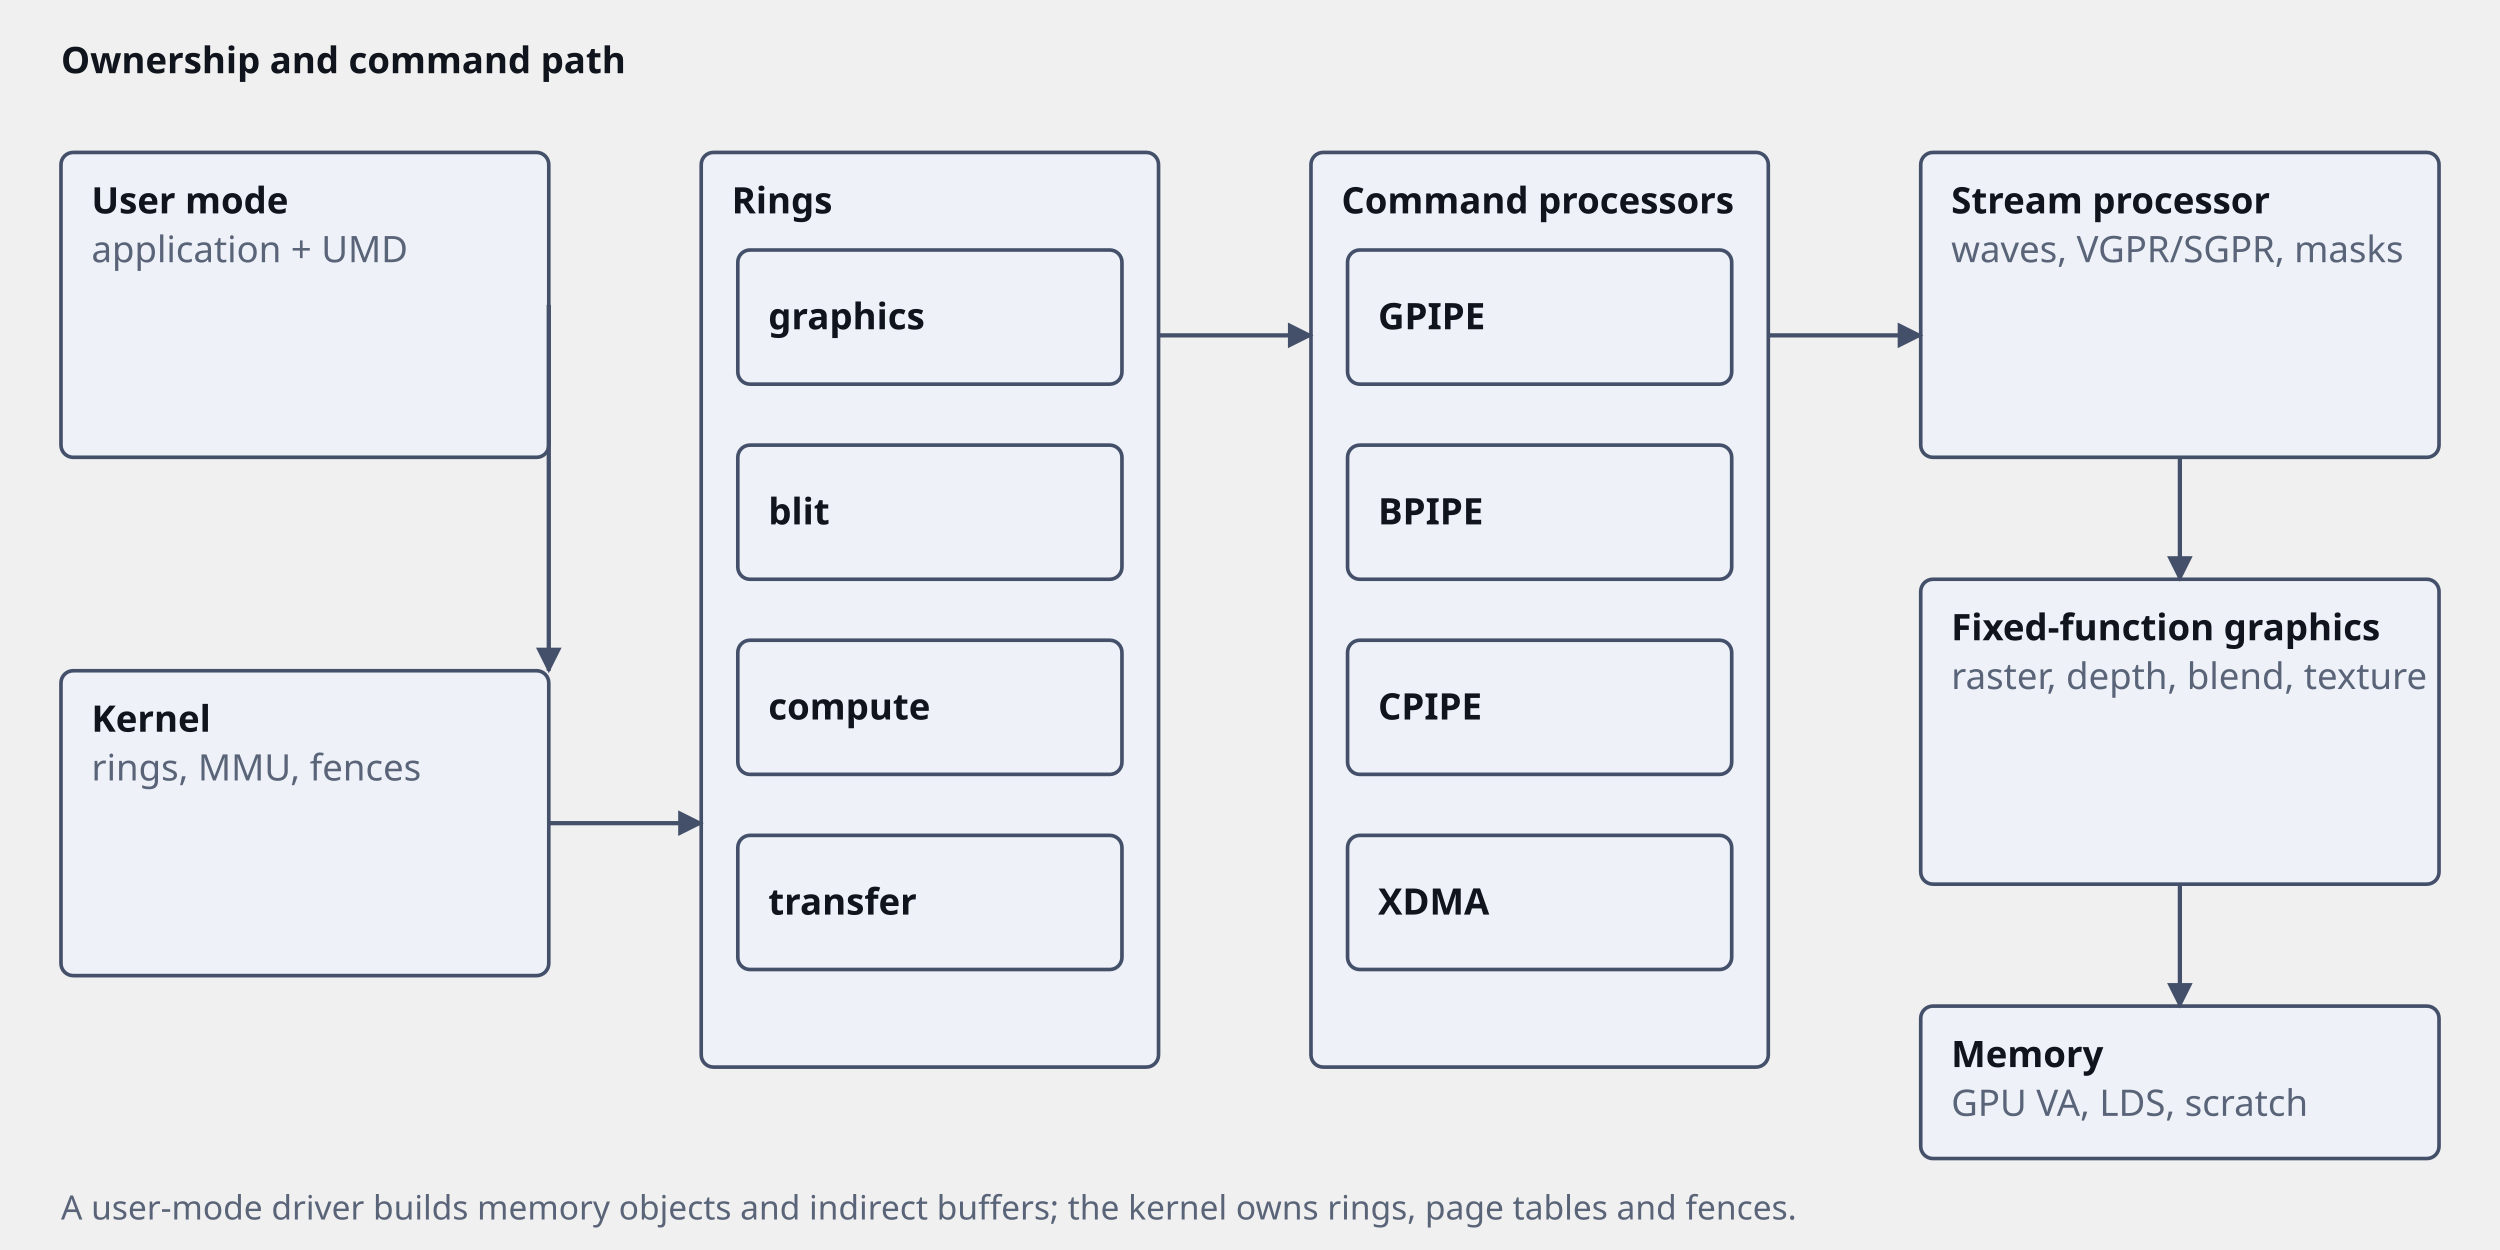
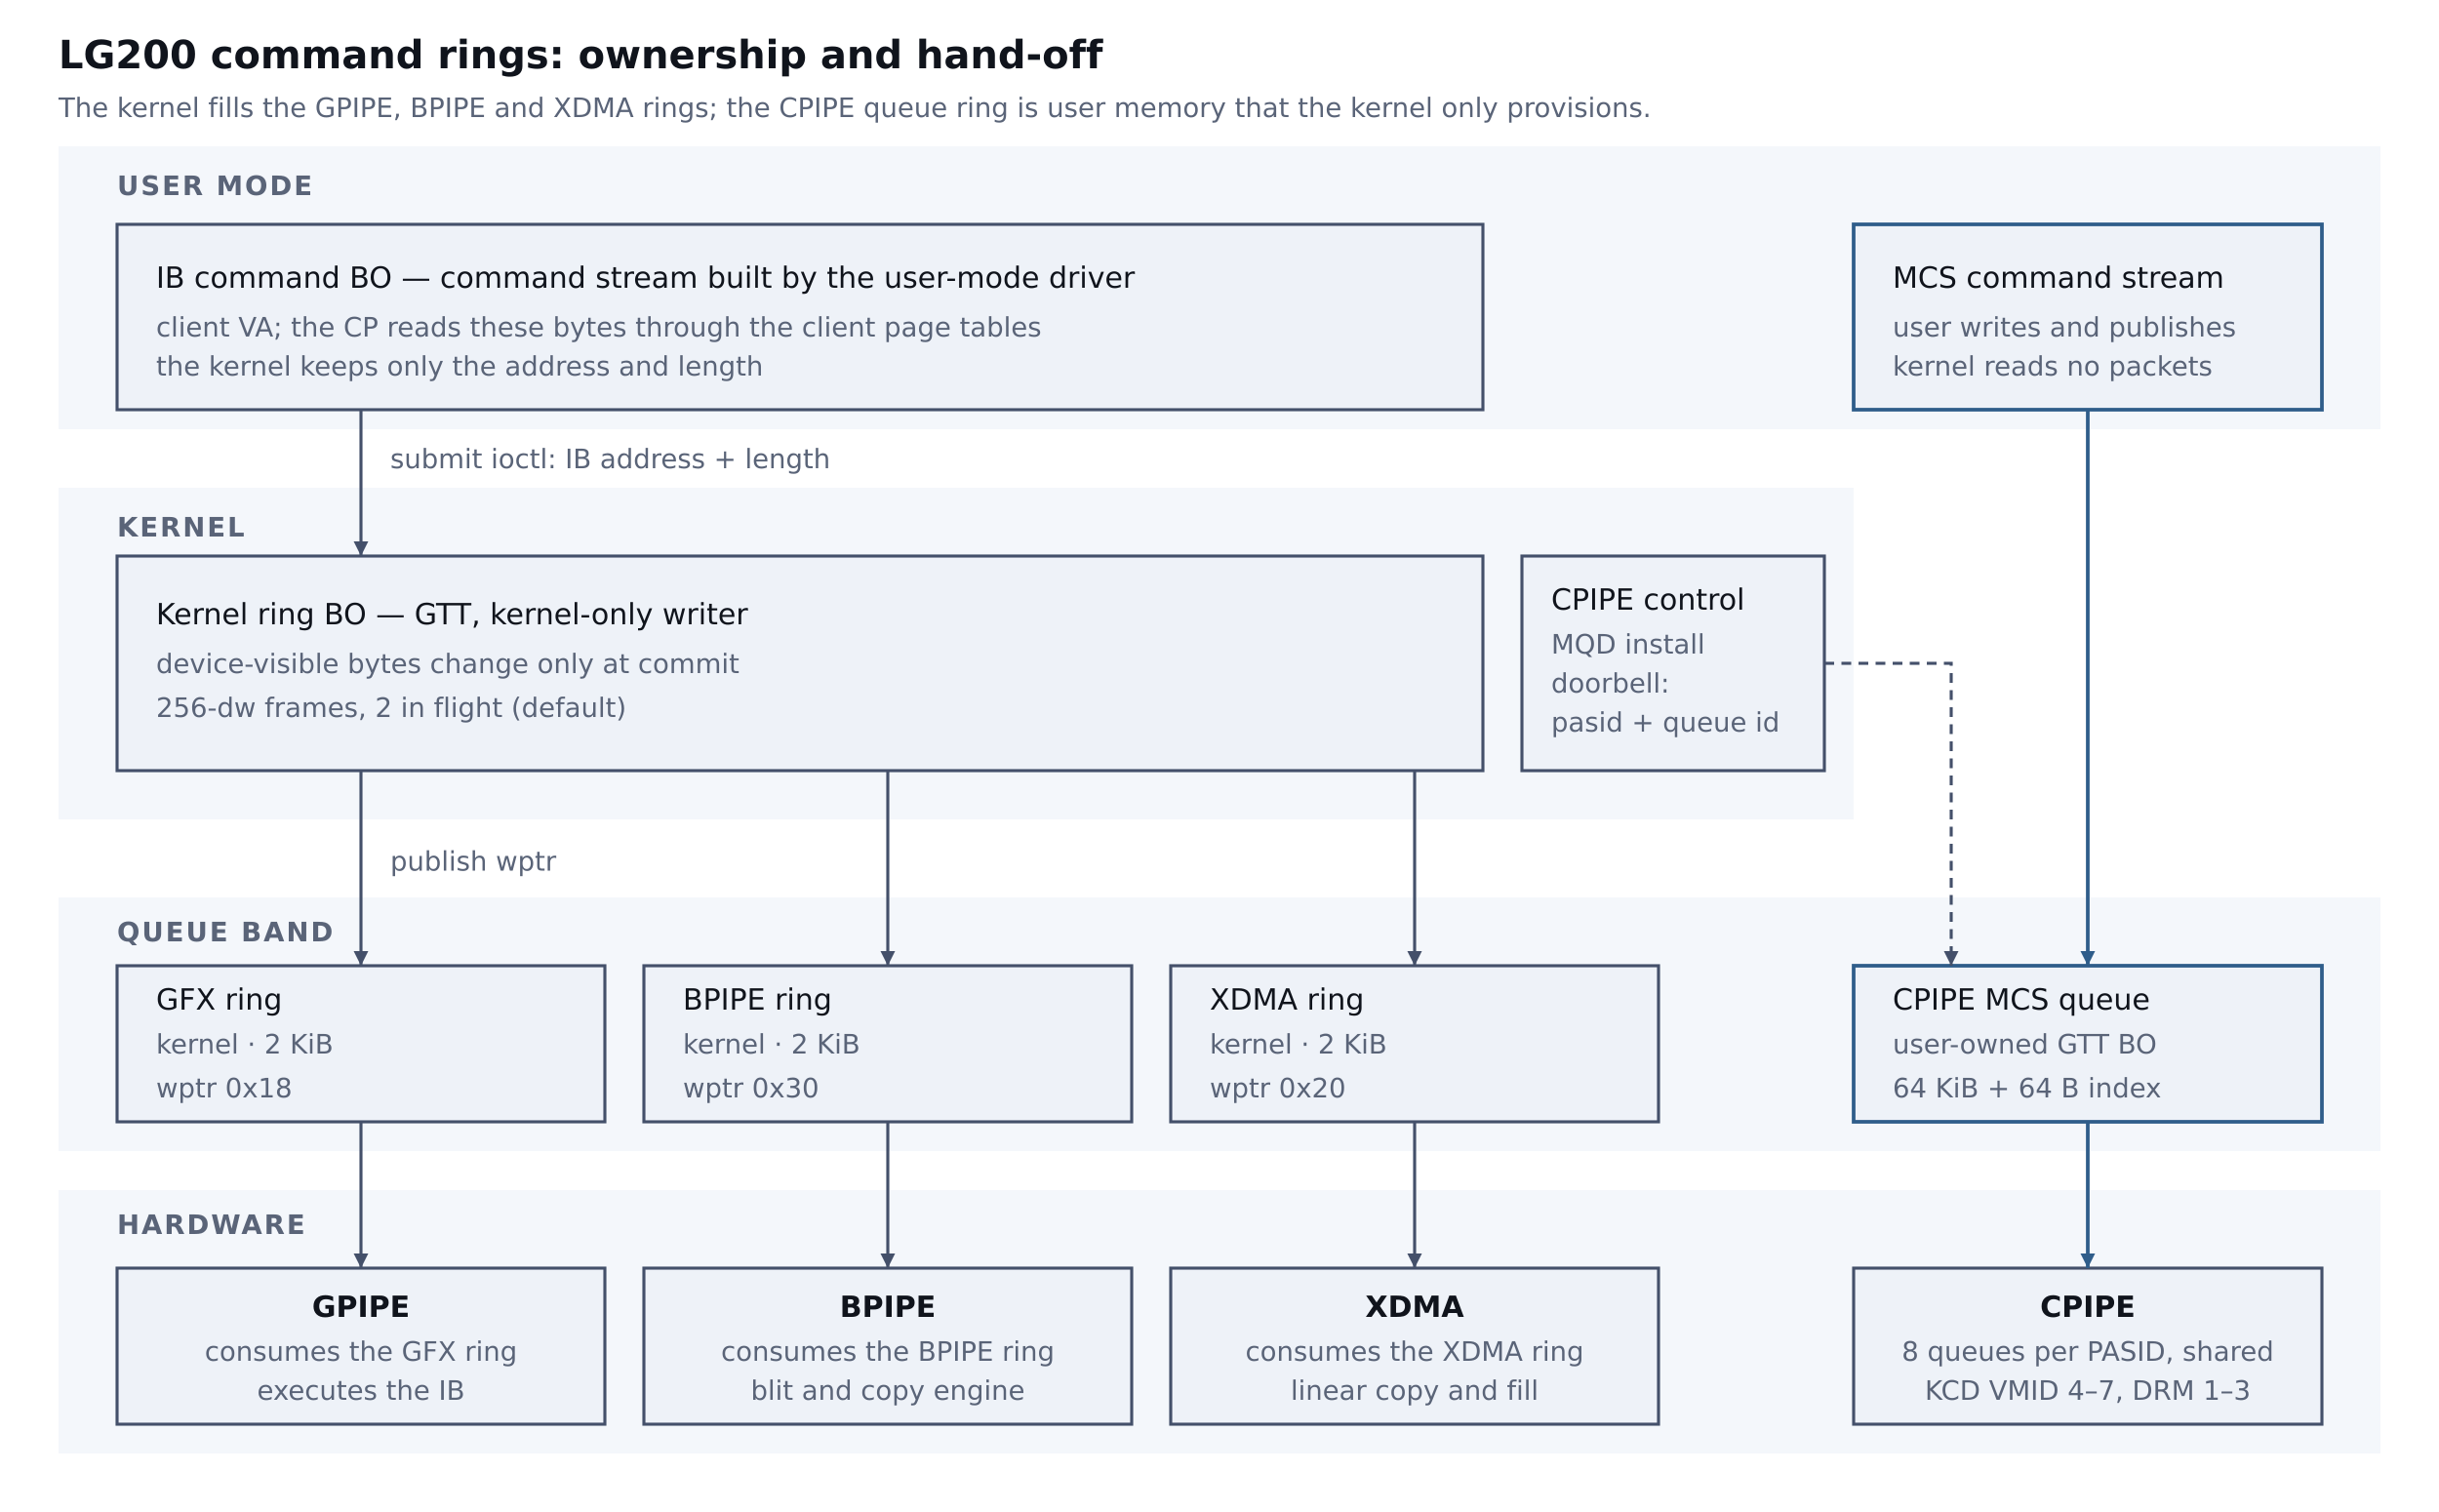
- <svg xmlns="http://www.w3.org/2000/svg" viewBox="0 0 820 410" width="820" height="410" font-family="ui-sans-serif, system-ui, sans-serif" font-size="12">
+ <svg xmlns="http://www.w3.org/2000/svg" width="1000" height="620" viewBox="0 0 1000 620" font-family="DejaVu Sans, sans-serif">
  <defs>
-     <marker id="a" viewBox="0 0 10 10" refX="9" refY="5" markerWidth="6" markerHeight="6" orient="auto-start-reverse">
-       <path d="M0 0L10 5L0 10z" fill="#44506a" />
+     <marker id="ah" viewBox="0 0 6 6" refX="6" refY="3" markerWidth="6" markerHeight="6" markerUnits="userSpaceOnUse" orient="auto">
+       <path d="M0,0 L6,3 L0,6 z" fill="#44506a" />
+     </marker>
+     <marker id="aha" viewBox="0 0 6 6" refX="6" refY="3" markerWidth="6" markerHeight="6" markerUnits="userSpaceOnUse" orient="auto">
+       <path d="M0,0 L6,3 L0,6 z" fill="#2f5d8a" />
    </marker>
  </defs>
-   <style>.b{fill:#eef2f8;stroke:#44506a;stroke-width:1.2}.t{fill:#10141c}.m{fill:#5a6478}.a{stroke:#44506a;stroke-width:1.4;fill:none;marker-end:url(#a)}.d{fill:#fff;stroke:#44506a;stroke-width:1.1}.x{stroke:#5a6478;stroke-width:1.2;fill:none;stroke-dasharray:5 4}</style>
-   <text class="t" x="20" y="24" font-weight="700">Ownership and command path</text>
-   <rect class="b" x="20" y="50" width="160" height="100" rx="4" />
-   <text class="t" x="30" y="70" font-weight="600">User mode</text>
-   <text class="m" x="30" y="86">application + UMD</text>
-   <rect class="b" x="20" y="220" width="160" height="100" rx="4" />
-   <text class="t" x="30" y="240" font-weight="600">Kernel</text>
-   <text class="m" x="30" y="256">rings, MMU, fences</text>
-   <rect class="b" x="230" y="50" width="150" height="300" rx="4" />
-   <text class="t" x="240" y="70" font-weight="600">Rings</text>
-   <rect class="b" x="242" y="82" width="126" height="44" rx="4" />
-   <text class="t" x="252" y="108" font-weight="600">graphics</text>
-   <rect class="b" x="242" y="146" width="126" height="44" rx="4" />
-   <text class="t" x="252" y="172" font-weight="600">blit</text>
-   <rect class="b" x="242" y="210" width="126" height="44" rx="4" />
-   <text class="t" x="252" y="236" font-weight="600">compute</text>
-   <rect class="b" x="242" y="274" width="126" height="44" rx="4" />
-   <text class="t" x="252" y="300" font-weight="600">transfer</text>
-   <rect class="b" x="430" y="50" width="150" height="300" rx="4" />
-   <text class="t" x="440" y="70" font-weight="600">Command processors</text>
-   <rect class="b" x="442" y="82" width="126" height="44" rx="4" />
-   <text class="t" x="452" y="108" font-weight="600">GPIPE</text>
-   <rect class="b" x="442" y="146" width="126" height="44" rx="4" />
-   <text class="t" x="452" y="172" font-weight="600">BPIPE</text>
-   <rect class="b" x="442" y="210" width="126" height="44" rx="4" />
-   <text class="t" x="452" y="236" font-weight="600">CPIPE</text>
-   <rect class="b" x="442" y="274" width="126" height="44" rx="4" />
-   <text class="t" x="452" y="300" font-weight="600">XDMA</text>
-   <rect class="b" x="630" y="50" width="170" height="100" rx="4" />
-   <text class="t" x="640" y="70" font-weight="600">Stream processor</text>
-   <text class="m" x="640" y="86">waves, VGPR/SGPR, masks</text>
-   <rect class="b" x="630" y="190" width="170" height="100" rx="4" />
-   <text class="t" x="640" y="210" font-weight="600">Fixed-function graphics</text>
-   <text class="m" x="640" y="226">raster, depth, blend, texture</text>
-   <rect class="b" x="630" y="330" width="170" height="50" rx="4" />
-   <text class="t" x="640" y="350" font-weight="600">Memory</text>
-   <text class="m" x="640" y="366">GPU VA, LDS, scratch</text>
-   <line class="a" x1="180" y1="100" x2="180" y2="220" />
-   <line class="a" x1="180" y1="270" x2="230" y2="270" />
-   <line class="a" x1="380" y1="110" x2="430" y2="110" />
-   <line class="a" x1="580" y1="110" x2="630" y2="110" />
-   <line class="a" x1="715" y1="150" x2="715" y2="190" />
-   <line class="a" x1="715" y1="290" x2="715" y2="330" />
-   <text class="m" x="20" y="400" font-size="11">A user-mode driver builds memory objects and indirect buffers; the kernel owns rings, page tables and fences.</text>
+   <rect x="0" y="0" width="1000" height="620" fill="#ffffff" />
+   <text x="24" y="28" font-size="16" font-weight="bold" fill="#10141c">LG200 command rings: ownership and hand-off</text>
+   <text x="24" y="48" font-size="11" fill="#5a6478">The kernel fills the GPIPE, BPIPE and XDMA rings; the CPIPE queue ring is user memory that the kernel only provisions.</text>
+   <rect x="24" y="60" width="952" height="116" fill="#f4f7fb" />
+   <rect x="24" y="200" width="736" height="136" fill="#f4f7fb" />
+   <rect x="24" y="368" width="952" height="104" fill="#f4f7fb" />
+   <rect x="24" y="488" width="952" height="108" fill="#f4f7fb" />
+   <text x="48" y="80" font-size="11" font-weight="bold" fill="#5a6478" letter-spacing="0.8">USER MODE</text>
+   <text x="48" y="220" font-size="11" font-weight="bold" fill="#5a6478" letter-spacing="0.8">KERNEL</text>
+   <text x="48" y="386" font-size="11" font-weight="bold" fill="#5a6478" letter-spacing="0.8">QUEUE BAND</text>
+   <text x="48" y="506" font-size="11" font-weight="bold" fill="#5a6478" letter-spacing="0.8">HARDWARE</text>
+   <rect x="48" y="92" width="560" height="76" fill="#eef2f8" stroke="#44506a" stroke-width="1.25" />
+   <text x="64" y="118" font-size="12" fill="#10141c">IB command BO — command stream built by the user-mode driver</text>
+   <text x="64" y="138" font-size="11" fill="#5a6478">client VA; the CP reads these bytes through the client page tables</text>
+   <text x="64" y="154" font-size="11" fill="#5a6478">the kernel keeps only the address and length</text>
+   <rect x="760" y="92" width="192" height="76" fill="#eef2f8" stroke="#2f5d8a" stroke-width="1.5" />
+   <text x="776" y="118" font-size="12" fill="#10141c">MCS command stream</text>
+   <text x="776" y="138" font-size="11" fill="#5a6478">user writes and publishes</text>
+   <text x="776" y="154" font-size="11" fill="#5a6478">kernel reads no packets</text>
+   <rect x="48" y="228" width="560" height="88" fill="#eef2f8" stroke="#44506a" stroke-width="1.25" />
+   <text x="64" y="256" font-size="12" fill="#10141c">Kernel ring BO — GTT, kernel-only writer</text>
+   <text x="64" y="276" font-size="11" fill="#5a6478">device-visible bytes change only at commit</text>
+   <text x="64" y="294" font-size="11" fill="#5a6478">256-dw frames, 2 in flight (default)</text>
+   <rect x="624" y="228" width="124" height="88" fill="#eef2f8" stroke="#44506a" stroke-width="1.25" />
+   <text x="636" y="250" font-size="12" fill="#10141c">CPIPE control</text>
+   <text x="636" y="268" font-size="11" fill="#5a6478">MQD install</text>
+   <text x="636" y="284" font-size="11" fill="#5a6478">doorbell:</text>
+   <text x="636" y="300" font-size="11" fill="#5a6478">pasid + queue id</text>
+   <rect x="48" y="396" width="200" height="64" fill="#eef2f8" stroke="#44506a" stroke-width="1.25" />
+   <text x="64" y="414" font-size="12" fill="#10141c">GFX ring</text>
+   <text x="64" y="432" font-size="11" fill="#5a6478">kernel · 2 KiB</text>
+   <text x="64" y="450" font-size="11" fill="#5a6478">wptr 0x18</text>
+   <rect x="264" y="396" width="200" height="64" fill="#eef2f8" stroke="#44506a" stroke-width="1.25" />
+   <text x="280" y="414" font-size="12" fill="#10141c">BPIPE ring</text>
+   <text x="280" y="432" font-size="11" fill="#5a6478">kernel · 2 KiB</text>
+   <text x="280" y="450" font-size="11" fill="#5a6478">wptr 0x30</text>
+   <rect x="480" y="396" width="200" height="64" fill="#eef2f8" stroke="#44506a" stroke-width="1.25" />
+   <text x="496" y="414" font-size="12" fill="#10141c">XDMA ring</text>
+   <text x="496" y="432" font-size="11" fill="#5a6478">kernel · 2 KiB</text>
+   <text x="496" y="450" font-size="11" fill="#5a6478">wptr 0x20</text>
+   <rect x="760" y="396" width="192" height="64" fill="#eef2f8" stroke="#2f5d8a" stroke-width="1.5" />
+   <text x="776" y="414" font-size="12" fill="#10141c">CPIPE MCS queue</text>
+   <text x="776" y="432" font-size="11" fill="#5a6478">user-owned GTT BO</text>
+   <text x="776" y="450" font-size="11" fill="#5a6478">64 KiB + 64 B index</text>
+   <rect x="48" y="520" width="200" height="64" fill="#eef2f8" stroke="#44506a" stroke-width="1.25" />
+   <text x="148" y="540" font-size="12" font-weight="bold" fill="#10141c" text-anchor="middle">GPIPE</text>
+   <text x="148" y="558" font-size="11" fill="#5a6478" text-anchor="middle">consumes the GFX ring</text>
+   <text x="148" y="574" font-size="11" fill="#5a6478" text-anchor="middle">executes the IB</text>
+   <rect x="264" y="520" width="200" height="64" fill="#eef2f8" stroke="#44506a" stroke-width="1.25" />
+   <text x="364" y="540" font-size="12" font-weight="bold" fill="#10141c" text-anchor="middle">BPIPE</text>
+   <text x="364" y="558" font-size="11" fill="#5a6478" text-anchor="middle">consumes the BPIPE ring</text>
+   <text x="364" y="574" font-size="11" fill="#5a6478" text-anchor="middle">blit and copy engine</text>
+   <rect x="480" y="520" width="200" height="64" fill="#eef2f8" stroke="#44506a" stroke-width="1.25" />
+   <text x="580" y="540" font-size="12" font-weight="bold" fill="#10141c" text-anchor="middle">XDMA</text>
+   <text x="580" y="558" font-size="11" fill="#5a6478" text-anchor="middle">consumes the XDMA ring</text>
+   <text x="580" y="574" font-size="11" fill="#5a6478" text-anchor="middle">linear copy and fill</text>
+   <rect x="760" y="520" width="192" height="64" fill="#eef2f8" stroke="#44506a" stroke-width="1.25" />
+   <text x="856" y="540" font-size="12" font-weight="bold" fill="#10141c" text-anchor="middle">CPIPE</text>
+   <text x="856" y="558" font-size="11" fill="#5a6478" text-anchor="middle">8 queues per PASID, shared</text>
+   <text x="856" y="574" font-size="11" fill="#5a6478" text-anchor="middle">KCD VMID 4–7, DRM 1–3</text>
+   <line x1="148" y1="168" x2="148" y2="228" stroke="#44506a" stroke-width="1.25" marker-end="url(#ah)" />
+   <text x="160" y="192" font-size="11" fill="#5a6478">submit ioctl: IB address + length</text>
+   <line x1="148" y1="316" x2="148" y2="396" stroke="#44506a" stroke-width="1.25" marker-end="url(#ah)" />
+   <line x1="364" y1="316" x2="364" y2="396" stroke="#44506a" stroke-width="1.25" marker-end="url(#ah)" />
+   <line x1="580" y1="316" x2="580" y2="396" stroke="#44506a" stroke-width="1.25" marker-end="url(#ah)" />
+   <text x="160" y="357" font-size="11" fill="#5a6478">publish wptr</text>
+   <path d="M748,272 L800,272 L800,396" fill="none" stroke="#44506a" stroke-width="1.25" stroke-dasharray="4 3" marker-end="url(#ah)" />
+   <line x1="856" y1="168" x2="856" y2="396" stroke="#2f5d8a" stroke-width="1.5" marker-end="url(#aha)" />
+   <line x1="148" y1="460" x2="148" y2="520" stroke="#44506a" stroke-width="1.25" marker-end="url(#ah)" />
+   <line x1="364" y1="460" x2="364" y2="520" stroke="#44506a" stroke-width="1.25" marker-end="url(#ah)" />
+   <line x1="580" y1="460" x2="580" y2="520" stroke="#44506a" stroke-width="1.25" marker-end="url(#ah)" />
+   <line x1="856" y1="460" x2="856" y2="520" stroke="#2f5d8a" stroke-width="1.5" marker-end="url(#aha)" />
</svg>
